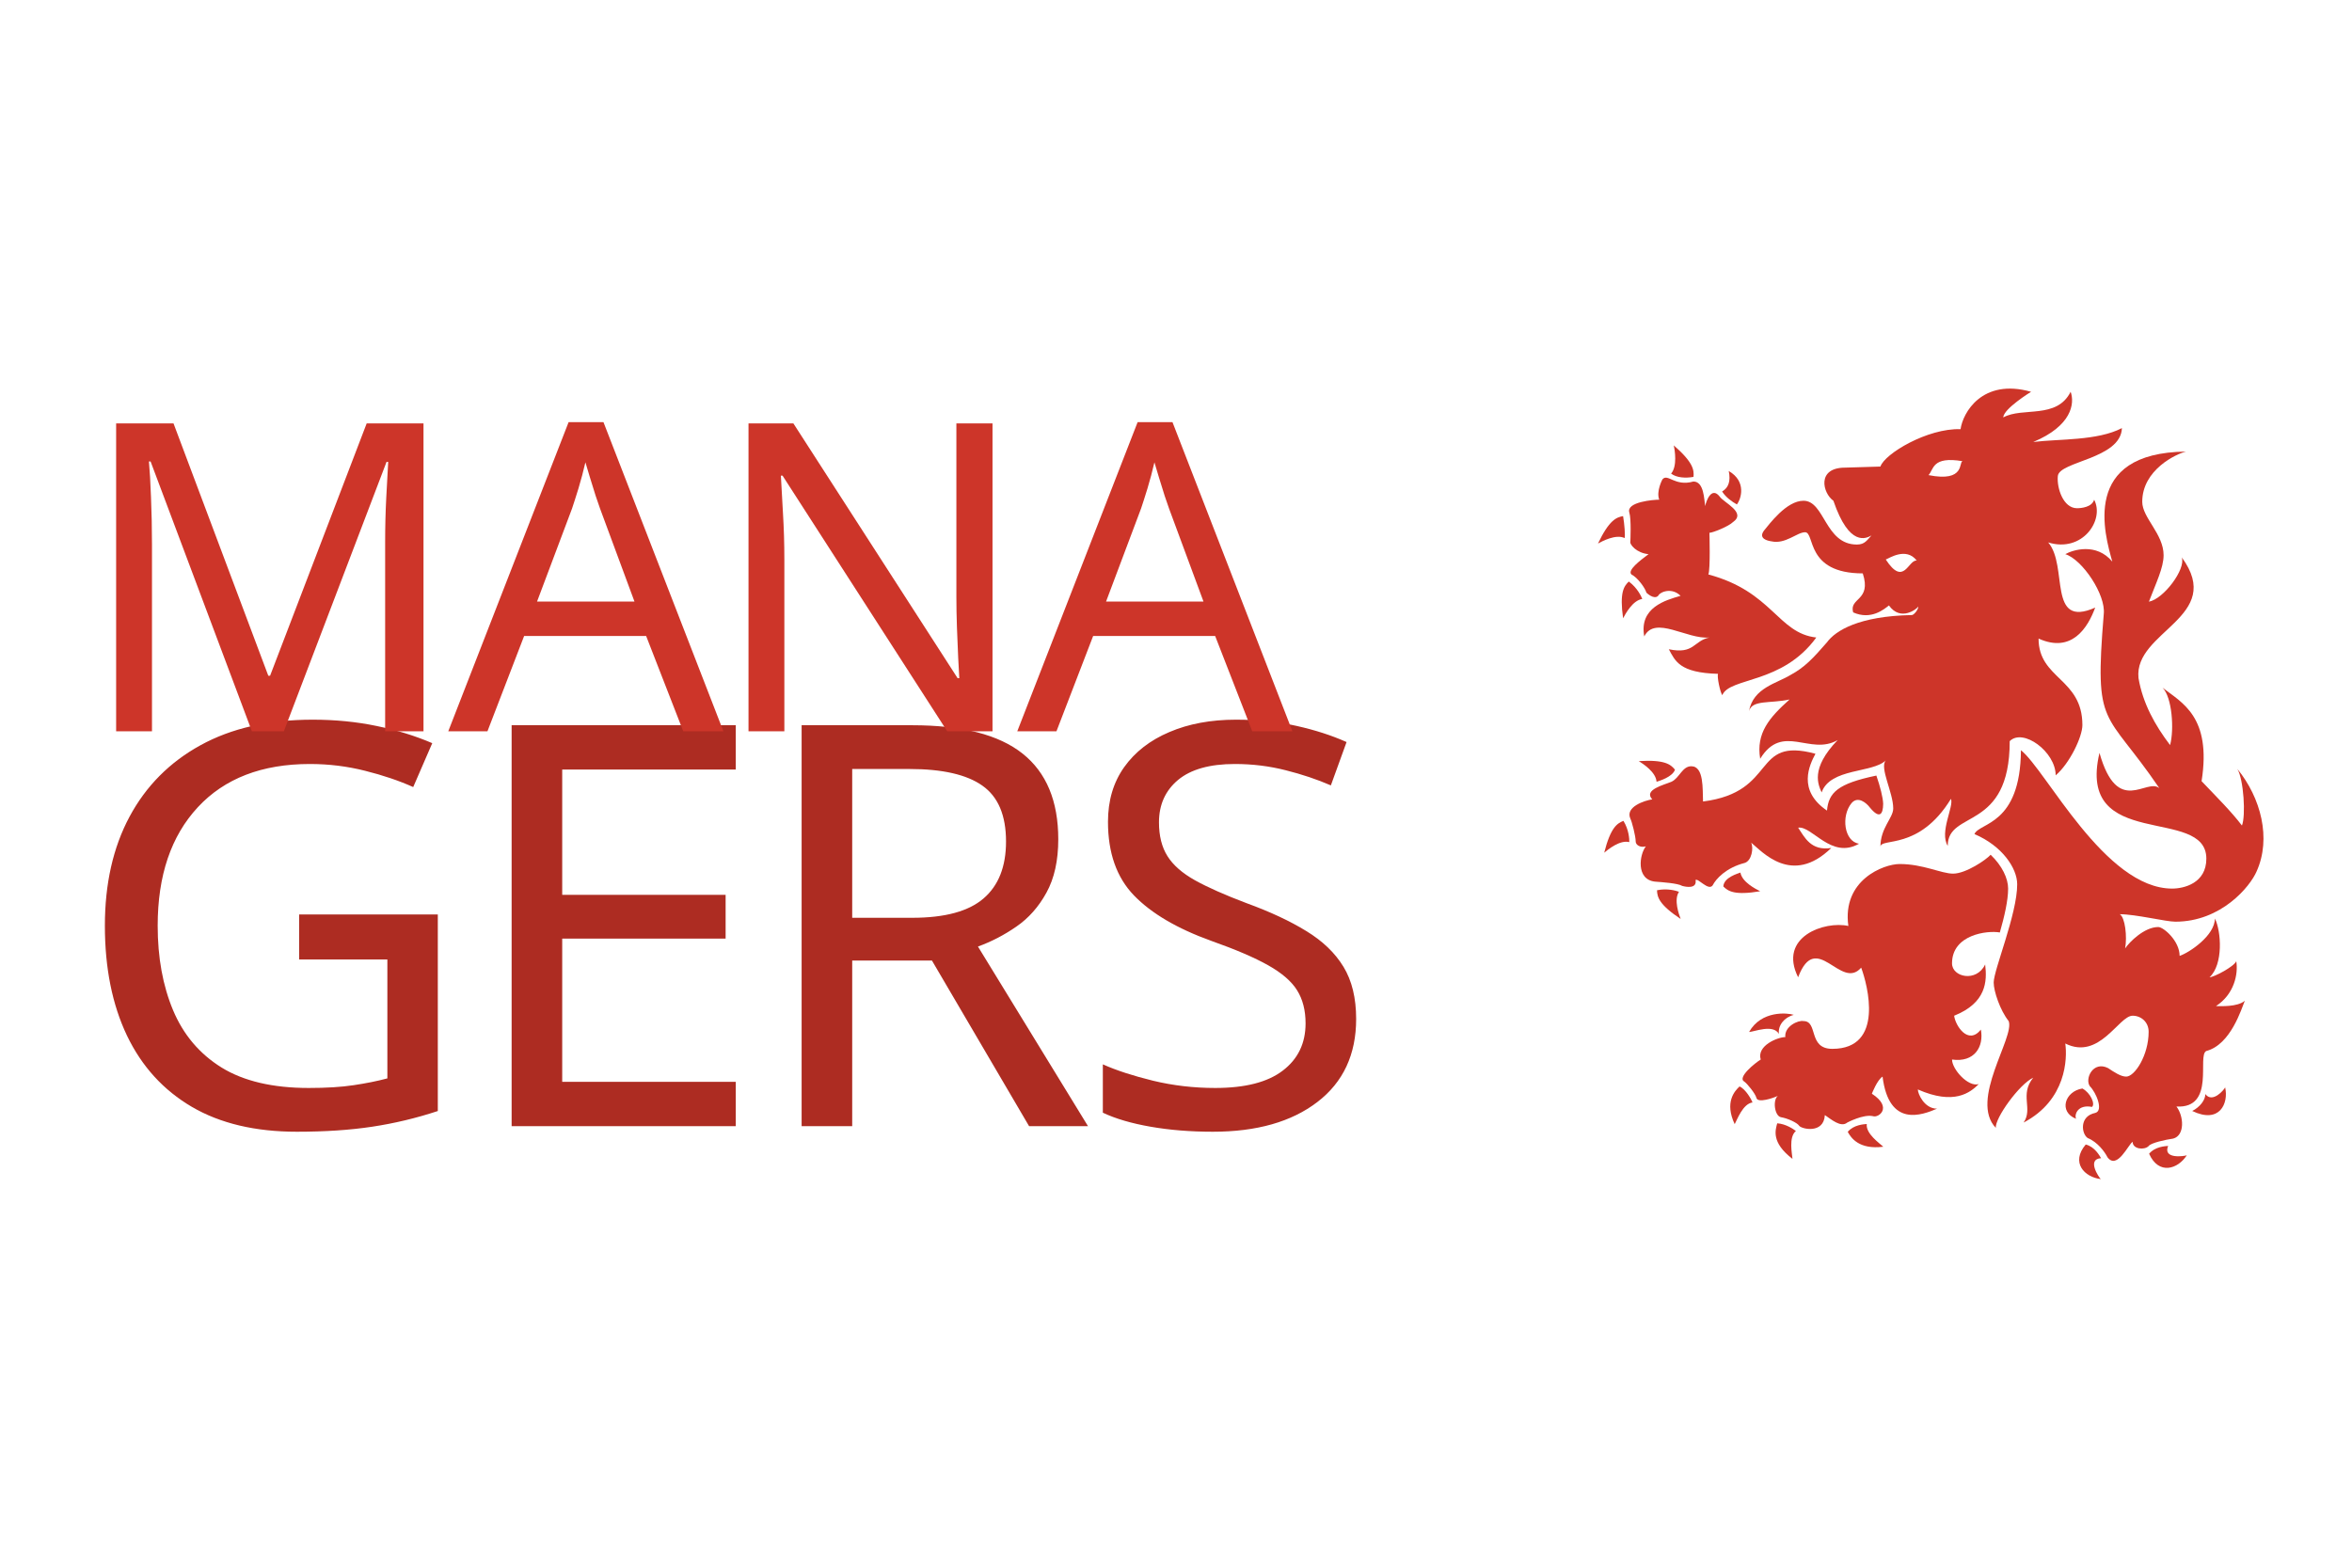
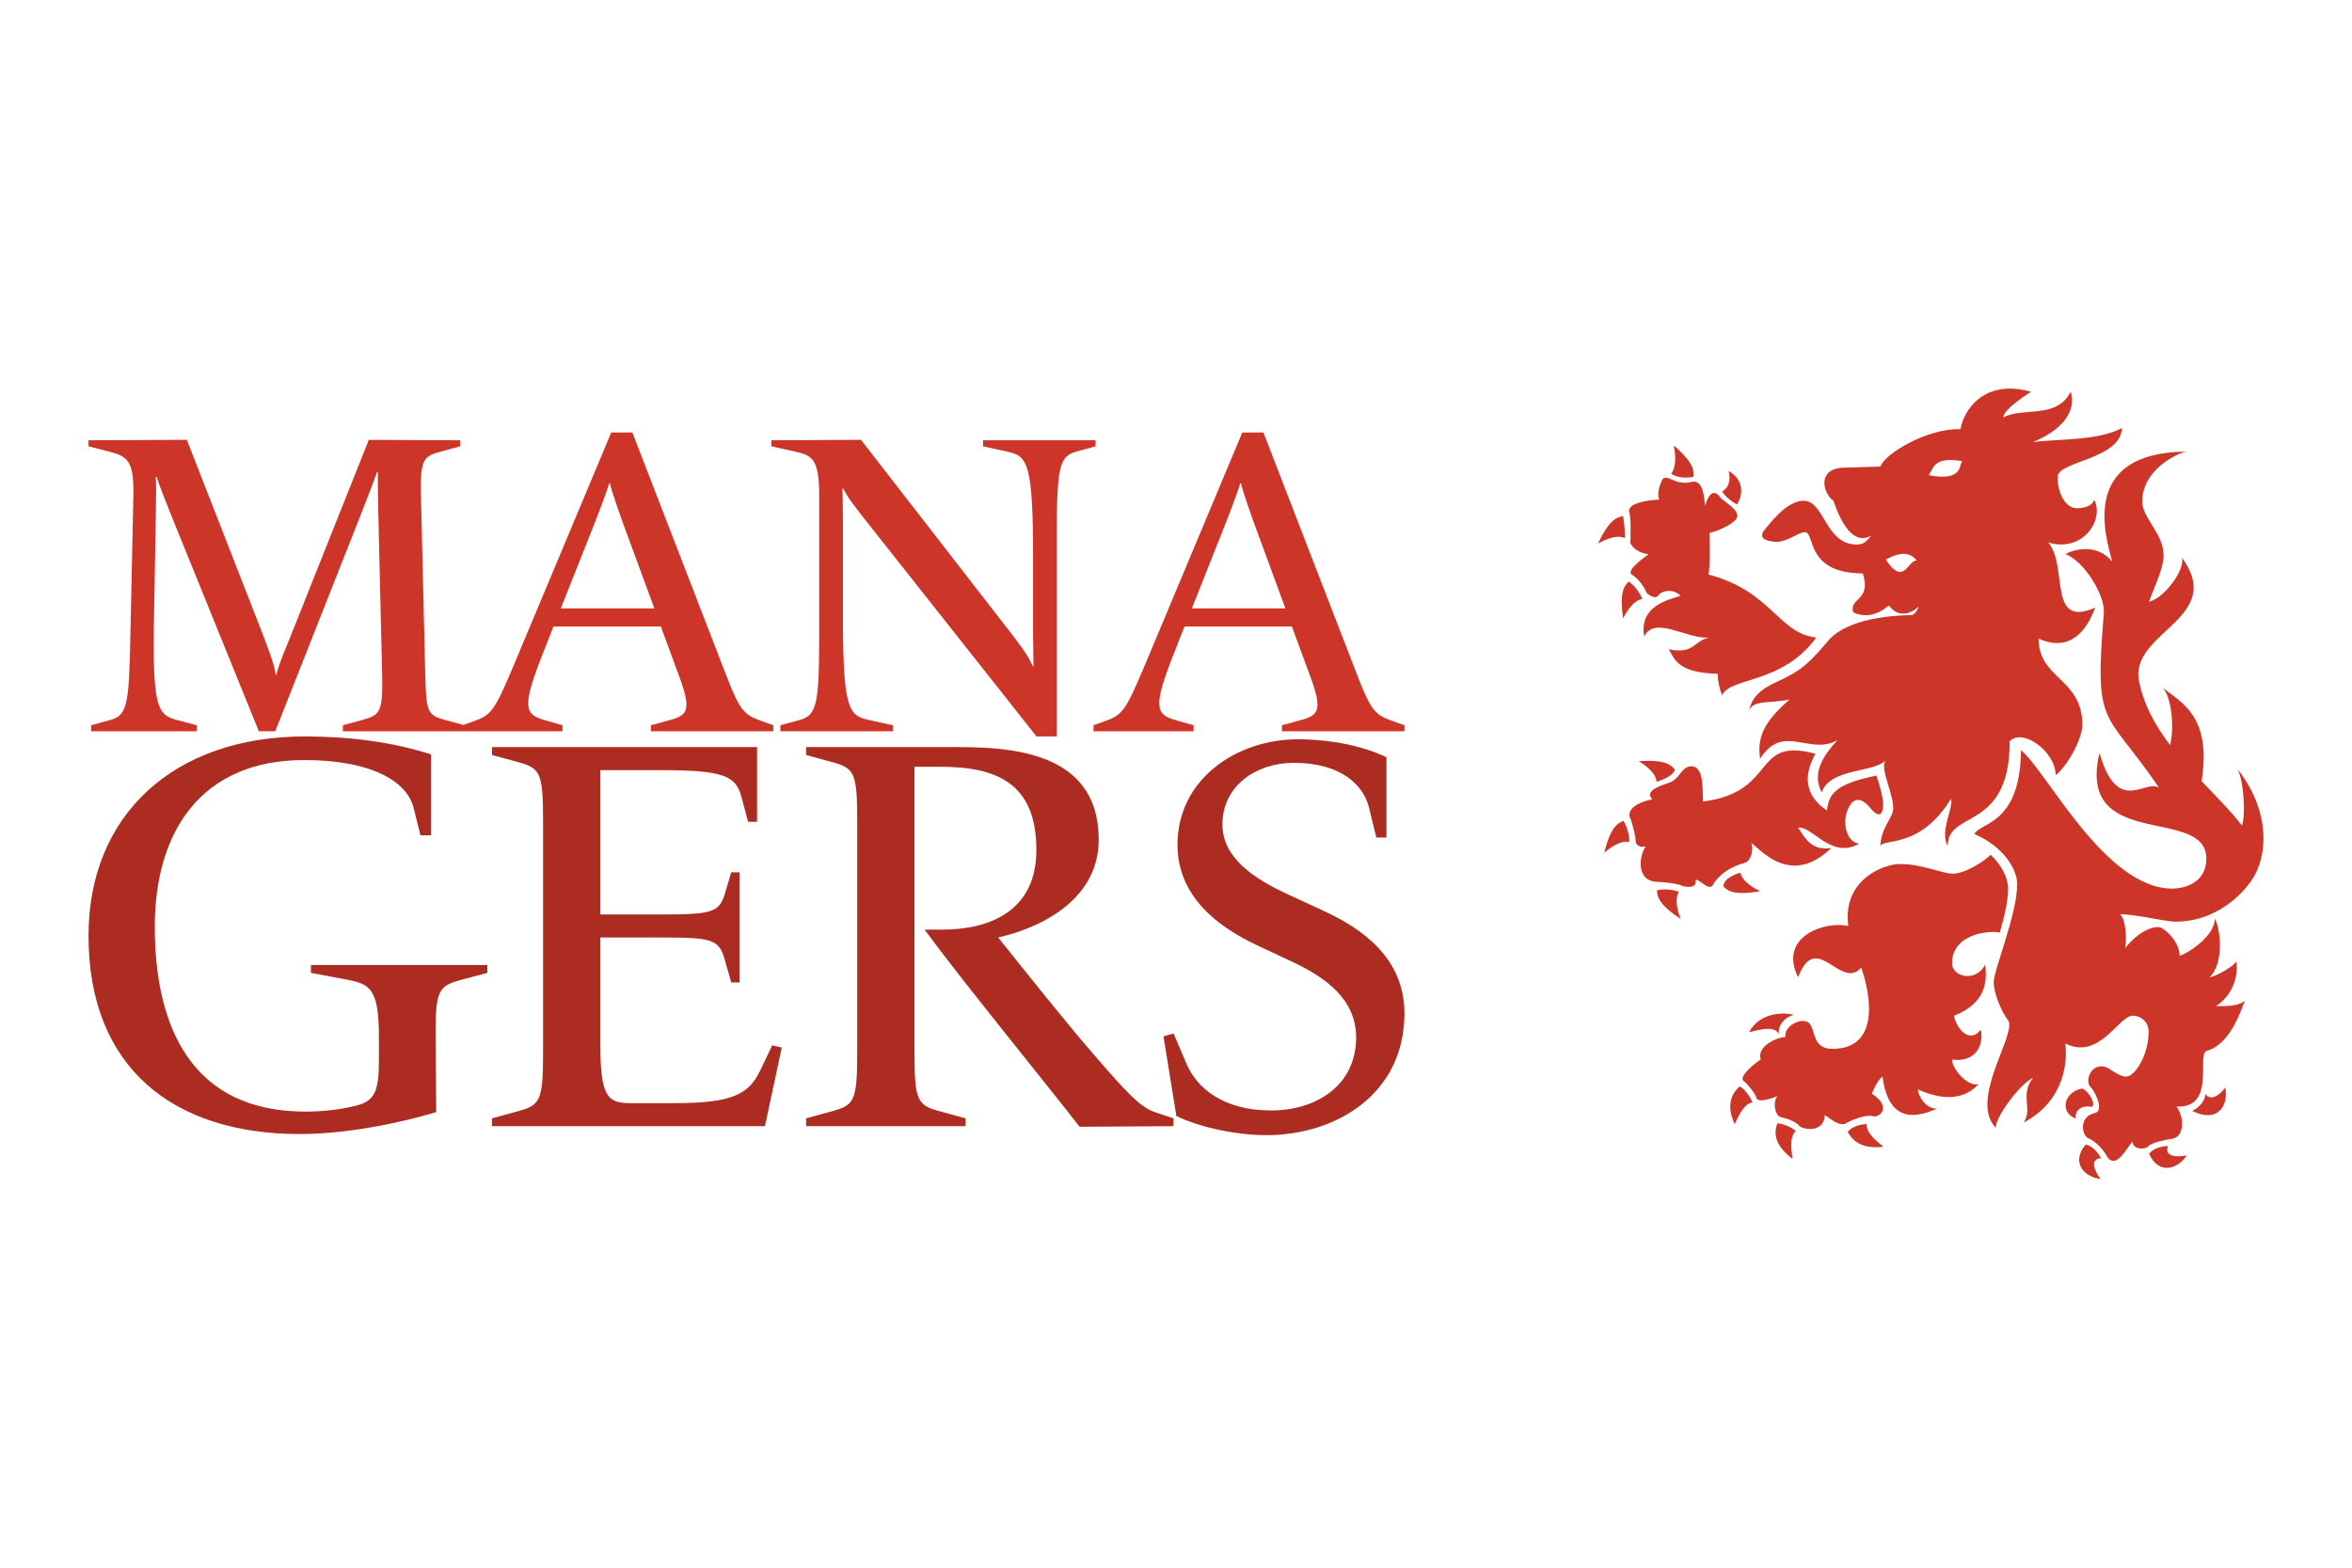
<svg xmlns="http://www.w3.org/2000/svg" width="1500" height="1000" viewBox="0 0 396.875 264.583" version="1.1" id="svg1">
  <defs id="defs1" />
  <g id="layer1">
    <g id="g1" transform="translate(-1.537188,8.992416)">
      <g id="g4">
        <g id="g2" transform="matrix(1.627496,0,0,1.627496,-45.903,103.628)" style="stroke-width:0.614">
          <g id="g3" transform="matrix(0.9220283,0,0,0.9220283,2.540561,6.502477)" style="stroke-width:0.666">
-             <text xml:space="preserve" style="font-style:normal;font-variant:normal;font-weight:normal;font-stretch:normal;font-size:63.161px;line-height:1.1;font-family:'LeMonde Livre';-inkscape-font-specification:'LeMonde Livre';letter-spacing:-2.51px;fill:#ad2c22;fill-opacity:1;stroke-width:1;stroke-linecap:round" x="36.792" y="-24.917" id="text1">
-               <tspan id="tspan1" style="fill:#ad2c22;fill-opacity:1;stroke-width:1" x="36.792" y="-24.917" />
-               <tspan style="fill:#ad2c22;fill-opacity:1;stroke-width:1" x="36.792" y="44.56" id="tspan3">GERS</tspan>
-             </text>
-             <text xml:space="preserve" style="font-size:48.487px;line-height:1.1;font-family:'LeMonde Livre';-inkscape-font-specification:'LeMonde Livre';letter-spacing:-1.927px;fill:#cd3529;stroke-width:1;stroke-linecap:round" x="37.213" y="0.144" id="text4">
-               <tspan id="tspan4" style="stroke-width:1" x="37.213" y="0.144">MANA</tspan>
-             </text>
+             <g id="text1" style="font-size:63.161px;font-family:'LeMonde Livre';-inkscape-font-specification:'LeMonde Livre';letter-spacing:-2.51px;fill:#ad2c22;stroke-width:1;stroke-linecap:round" aria-label="&#10;GERS">
+               <path d="M 83.657,27.317 V 26.433 H 63.824 v 0.884 l 4.042,0.758 c 2.653,0.505 3.6,1.074 3.6,6.506 v 2.653 c 0,3.474 -0.505,4.548 -2.716,5.053 -1.832,0.442 -3.726,0.632 -5.558,0.632 -12.695,0 -16.927,-9.411 -16.927,-20.78 0,-10.737 5.242,-18.759 16.801,-18.759 7.327,0 11.558,2.274 12.316,5.432 l 0.758,3.032 h 1.2 V 2.747 C 72.793,1.295 67.993,0.726 63.13,0.726 c -14.653,0 -24.317,8.779 -24.317,22.422 0,14.843 9.537,22.296 23.748,22.296 5.179,0 11.116,-1.2 15.348,-2.463 l -0.063,-8.4 c -0.063,-5.432 0.379,-5.811 2.969,-6.506 z" id="path1" />
+               <path d="m 116.769,35.717 -1.074,-0.253 -1.39,2.905 c -1.263,2.59 -3.095,3.6 -9.6,3.6 h -4.863 c -2.59,0 -3.474,-0.568 -3.474,-6.506 V 23.338 h 6.695 c 5.811,0 6.632,0.189 7.263,2.4 l 0.758,2.653 h 0.947 V 16.011 h -0.947 l -0.695,2.337 c -0.632,2.211 -1.516,2.4 -7.327,2.4 H 96.368 V 4.516 h 6.758 c 7.074,0 8.464,0.632 9.095,2.969 l 0.758,2.842 h 1.011 V 1.926 H 84.178 v 0.884 l 2.779,0.758 c 2.59,0.695 2.969,1.074 2.969,6.506 v 26.338 c 0,5.432 -0.379,5.811 -2.969,6.506 l -2.779,0.758 v 0.884 h 30.696 z m 44.039,8.842 v -0.884 l -2.084,-0.695 c -1.705,-0.568 -3.348,-2.4 -6.948,-6.569 -3.284,-3.79 -7.327,-8.906 -10.674,-13.074 5.748,-1.326 11.306,-4.8 11.306,-10.99 0,-9.095 -8.211,-10.421 -15.474,-10.421 h -17.432 v 0.884 l 2.779,0.758 c 2.59,0.695 2.969,1.074 2.969,6.506 v 26.338 c 0,5.432 -0.379,5.811 -2.969,6.506 l -2.779,0.758 v 0.884 h 17.938 v -0.884 l -2.779,-0.758 c -2.59,-0.695 -2.969,-1.074 -2.969,-6.506 V 4.137 h 2.905 c 6.316,0 10.8,1.832 10.8,9.348 0,6.885 -5.242,8.969 -10.611,8.969 h -1.958 c 3.916,5.369 13.453,17.053 17.432,22.169 z m 25.975,-12.695 c 0,-6.127 -4.611,-9.474 -9.158,-11.558 l -4.105,-1.895 c -3.663,-1.705 -7.2,-4.042 -7.2,-7.769 0,-4.421 3.853,-6.948 8.021,-6.948 5.495,0 7.895,2.653 8.464,5.053 l 0.821,3.348 h 1.137 V 3.063 c -3.853,-1.832 -8.274,-2.021 -9.916,-2.021 -6.948,0 -13.58,4.484 -13.58,11.874 0,5.684 4.358,9.158 8.969,11.306 l 4.169,1.958 c 3.411,1.642 6.948,4.042 6.948,8.4 0,5.495 -4.611,8.211 -9.537,8.211 -5.369,0 -8.337,-2.463 -9.537,-5.242 l -1.453,-3.411 -1.137,0.316 1.453,8.969 c 2.779,1.326 6.885,2.147 10.106,2.147 7.832,0 15.538,-4.611 15.538,-13.706 z" id="path2" />
+             </g>
+             <path d="m 80.609,-31.905 v -0.679 l -10.279,-0.048 -8.534,21.431 c -0.63,1.6 -1.697,4.024 -1.843,4.994 h -0.097 c -0.097,-1.164 -1.115,-3.637 -1.6,-4.946 l -8.388,-21.48 -11.055,0.048 v 0.679 l 2.279,0.582 c 1.988,0.533 2.861,0.873 2.764,4.994 l -0.339,15.855 c -0.145,7.806 -0.388,8.825 -2.279,9.358 l -2.133,0.582 v 0.679 h 11.879 V -0.534 L 48.607,-1.165 C 46.522,-1.747 45.989,-2.765 46.183,-12.899 l 0.194,-11.152 c 0.048,-2.182 0.048,-3.976 0,-4.412 h 0.097 c 0.339,1.115 1.018,2.715 1.6,4.218 L 57.965,0.144 H 59.808 L 69.651,-24.778 c 0.63,-1.6 1.261,-3.297 1.6,-4.218 h 0.097 c 0,1.358 0,2.667 0.048,4.412 l 0.436,18.474 c 0.097,4.17 -0.291,4.461 -2.279,4.994 l -2.133,0.582 V 0.144 H 81.093 V -0.534 L 78.96,-1.116 C 76.972,-1.65 76.778,-1.941 76.681,-6.11 L 76.196,-26.329 c -0.097,-4.17 0.291,-4.461 2.279,-4.994 z M 115.822,0.144 v -0.679 l -1.358,-0.485 c -1.891,-0.679 -2.376,-1.067 -3.927,-5.091 L 99.967,-33.457 H 97.591 L 86.585,-7.177 c -2.085,4.946 -2.473,5.479 -4.364,6.158 l -1.358,0.485 v 0.679 h 11.249 v -0.679 l -2.036,-0.582 c -2.182,-0.63 -2.57,-1.406 -0.242,-7.322 l 1.261,-3.2 h 12.073 l 2.036,5.528 c 1.455,3.879 0.97,4.461 -1.018,4.994 l -2.133,0.582 V 0.144 Z M 102.44,-13.674 H 91.918 l 3.927,-9.891 c 0,0 1.358,-3.491 1.503,-4.17 h 0.097 c 0.145,0.776 1.358,4.17 1.358,4.17 z m 49.615,-18.231 v -0.679 h -12.655 v 0.679 l 2.861,0.63 c 2.133,0.485 2.764,1.358 2.764,11.734 v 8.873 c 0,0.582 0.049,2.279 0.049,3.491 h -0.097 c -0.388,-1.067 -1.6,-2.667 -2.861,-4.267 l -16.437,-21.189 -10.085,0.048 v 0.679 l 2.618,0.582 c 1.988,0.436 2.764,0.824 2.764,4.994 v 15.855 c 0,7.806 -0.339,8.825 -2.23,9.358 l -2.133,0.582 v 0.679 h 12.655 v -0.679 l -2.861,-0.63 c -2.133,-0.485 -2.764,-1.358 -2.764,-11.734 v -11.346 c 0,-0.921 -0.049,-2.327 -0.049,-2.909 h 0.097 c 0.436,0.97 1.406,2.182 2.861,4.024 l 18.861,23.856 h 2.279 V -21.966 c 0,-7.806 0.339,-8.825 2.23,-9.358 z m 34.729,32.05 v -0.679 l -1.358,-0.485 c -1.891,-0.679 -2.376,-1.067 -3.927,-5.091 L 170.929,-33.457 h -2.376 l -11.007,26.28 c -2.085,4.946 -2.473,5.479 -4.364,6.158 l -1.358,0.485 v 0.679 h 11.249 v -0.679 l -2.036,-0.582 c -2.182,-0.63 -2.57,-1.406 -0.242,-7.322 l 1.261,-3.2 h 12.073 l 2.036,5.528 c 1.455,3.879 0.97,4.461 -1.018,4.994 l -2.133,0.582 V 0.144 Z M 173.401,-13.674 h -10.522 l 3.927,-9.891 c 0,0 1.358,-3.491 1.503,-4.17 h 0.097 c 0.145,0.776 1.358,4.17 1.358,4.17 z" id="text4" style="-inkscape-font-specification:'LeMonde Livre';fill:#cd3529;stroke-width:1;stroke-linecap:round" aria-label="MANA" />
          </g>
        </g>
        <g fill-rule="evenodd" clip-rule="evenodd" id="g46" transform="matrix(1.100274,0,0,1.100274,220.7293,18.51153)" style="stroke-width:3.119">
          <path d="m 89.589,98.285 c -0.035,-0.955 -0.45,-2.605 -1.042,-4.316 -5.9,1.229 -7.327,2.586 -7.573,5.371 -4.59,-3.113 -2.684,-7.005 -1.769,-8.717 -9.867,-2.673 -5.688,5.85 -17.242,7.324 -0.082,-1.885 0.163,-5.408 -1.803,-5.408 -1.394,0 -1.803,1.801 -3.032,2.375 -1.147,0.491 -4.344,1.229 -2.951,2.704 -1.147,0.164 -4.179,1.146 -3.359,2.949 0.246,0.494 0.819,2.705 0.819,3.525 0,0.49 0.656,0.982 1.557,0.736 -0.982,1.229 -1.557,5.08 1.394,5.408 1.065,0.082 3.523,0.246 4.179,0.656 0.574,0.164 2.294,0.49 2.049,-0.902 0.41,-0.326 1.967,1.721 2.623,0.82 0.491,-0.984 2.048,-2.705 4.917,-3.443 1.065,-0.326 1.394,-2.293 0.983,-3.113 1.638,1.312 6.227,6.721 12.29,0.82 -3.113,0.492 -4.096,-1.639 -5.079,-3.113 2.131,-0.328 5.079,4.916 9.341,2.459 -2.294,-0.328 -2.786,-4.262 -1.147,-6.229 0.983,-1.146 2.294,0 2.786,0.656 1.473,1.803 2.047,1.149 2.059,-0.562 z" fill="#cc222d" id="path34" style="fill:#cd3529;fill-opacity:1;stroke-width:3.119" />
          <path d="m 64.913,81.64 c 1.147,-2.786 9.177,-1.639 14.421,-8.849 -5.899,-0.656 -6.719,-7.047 -16.552,-9.669 0.328,-0.819 0.163,-6.392 0.163,-6.392 0.493,0 2.95,-0.983 3.606,-1.64 2.131,-1.475 -1.434,-2.99 -2.048,-3.933 -1.23,-1.558 -2.049,0.655 -2.212,1.476 -0.165,-0.984 -0.165,-3.771 -1.803,-3.771 -2.868,0.821 -3.934,-1.31 -4.752,-0.326 0,0 -0.983,1.802 -0.492,3.113 -0.819,0 -5.081,0.328 -4.588,1.966 0.327,0.983 0.163,4.425 0.163,4.425 -0.163,0.491 0.984,1.803 2.786,1.967 -1.311,0.983 -3.276,2.458 -2.622,3.114 0.983,0.491 2.13,2.131 2.293,2.785 0,0 1.148,1.147 1.803,0.492 0.328,-0.655 2.131,-1.311 3.442,0 -2.295,0.656 -6.393,1.803 -5.572,6.228 1.639,-3.278 6.555,0.492 9.996,0.165 -2.458,0.491 -2.294,2.623 -6.227,1.802 0.983,1.803 1.639,3.606 7.539,3.77 -0.165,0.491 0.328,2.786 0.656,3.277 z m 38.675,21.305 c 0.738,-1.803 7.049,-1.311 7.131,-12.865 3.852,3.031 12.865,21.224 23.189,21.224 1.803,0 5.244,-0.82 5.244,-4.59 0,-8.193 -19.994,-0.982 -16.389,-16.225 2.785,9.834 7.211,3.769 9.178,5.409 -8.357,-12.292 -9.996,-8.85 -8.521,-26.714 0.328,-2.95 -3.277,-8.359 -5.9,-9.178 1.146,-0.655 4.754,-1.802 7.211,1.146 -1.146,-4.097 -4.916,-16.715 11.309,-16.88 -1.475,0.328 -6.719,2.787 -6.719,7.703 0,2.458 3.275,4.917 3.275,8.194 0,1.922 -1.164,4.265 -2.252,7.125 2.252,-0.405 5.695,-4.994 5.039,-6.797 6.721,9.177 -7.375,11.308 -6.637,18.505 0.648,3.861 2.523,7.24 4.846,10.291 0.645,-2.41 0.316,-7.328 -1.158,-8.803 2.949,2.294 7.553,4.423 5.988,14.339 2.295,2.41 4.543,4.639 6.189,6.803 0.605,-1.475 0.277,-7.047 -0.705,-8.686 3.604,4.426 5.244,10.653 2.949,15.733 -0.984,2.295 -5.408,7.703 -12.455,7.703 -1.477,0 -6.064,-1.146 -8.523,-1.146 0.82,0.49 1.148,3.439 0.82,5.244 0.656,-0.984 2.949,-3.279 5.08,-3.279 0.818,0 3.277,2.131 3.277,4.426 1.477,-0.492 5.408,-3.115 5.408,-5.736 0.984,1.967 1.311,7.047 -0.818,9.014 0.656,0 3.77,-1.639 4.096,-2.459 0.328,1.967 -0.326,5.082 -3.113,6.883 0.656,0 3.279,0.166 4.426,-0.818 -0.49,1.146 -2.131,6.719 -5.9,7.703 -1.475,0.656 1.475,8.85 -4.588,8.521 1.146,1.477 1.311,4.426 -0.492,4.916 -1.148,0.164 -3.441,0.656 -3.77,1.148 -0.656,0.656 -2.457,0.49 -2.457,-0.656 -0.656,0.41 -2.377,4.344 -3.854,2.377 -0.408,-0.82 -1.514,-2.336 -3.031,-2.949 -0.982,-0.656 -1.311,-3.359 1.146,-3.854 1.312,-0.326 0.166,-3.113 -0.818,-4.096 -0.818,-1.146 0.492,-3.934 2.785,-2.785 0.984,0.654 1.969,1.309 2.787,1.309 1.311,0 3.441,-3.275 3.441,-6.881 0,-1.477 -1.146,-2.459 -2.457,-2.459 -2.131,0 -5.082,6.883 -10.326,4.262 0.328,2.293 0.164,8.686 -6.391,12.125 1.475,-2.129 -0.656,-4.26 1.475,-6.881 -2.131,0.984 -5.9,6.227 -5.736,7.703 -4.098,-4.262 2.949,-13.932 1.967,-16.389 -1.312,-1.641 -2.295,-4.59 -2.295,-5.9 0,-1.967 3.605,-10.488 3.605,-15.078 10e-4,-2.458 -2.294,-5.897 -6.556,-7.702 z" fill="#cd3529" id="path36" style="stroke-width:3.119" />
          <path d="m 70.156,143.426 c 0.206,0.82 2.623,0 3.278,-0.328 -0.82,0.656 -0.492,3.115 0.491,3.277 0.984,0.164 2.458,0.818 2.786,1.312 0.328,0.49 3.769,1.311 3.934,-1.641 0.982,0.656 2.458,1.969 3.441,1.146 0,0 2.459,-1.309 3.934,-0.98 0.819,0.326 3.114,-1.312 -0.164,-3.443 0,0 0.819,-2.129 1.64,-2.623 0.982,7.869 6.063,5.9 8.358,4.918 -1.967,0 -2.95,-2.295 -2.95,-2.949 5.571,2.457 8.03,0.49 9.341,-0.818 -1.639,0.49 -4.096,-2.297 -4.096,-3.77 3.439,0.49 4.916,-1.969 4.424,-4.59 -1.967,2.459 -3.932,-0.656 -4.098,-2.131 4.918,-1.967 5.082,-5.244 4.754,-7.867 -1.312,2.787 -5.08,1.967 -5.08,-0.164 0,-4.424 5.408,-5.08 7.332,-4.74 0.693,-2.426 1.271,-4.895 1.271,-6.73 0,-1.557 -0.92,-3.512 -2.68,-5.189 -0.68,0.764 -3.793,2.895 -5.76,2.895 -1.803,0 -4.59,-1.475 -8.195,-1.475 -2.459,0 -8.85,2.457 -7.867,9.504 -3.605,-0.818 -10.816,1.639 -7.703,7.867 2.785,-7.375 6.556,2.131 9.669,-1.475 0.982,2.623 3.604,12.455 -4.425,12.455 -3.77,0 -2.131,-4.26 -4.425,-4.26 -0.819,-0.166 -2.95,0.818 -2.786,2.457 -1.147,0 -4.425,1.312 -3.769,3.443 -0.821,0.49 -3.688,2.785 -2.5,3.398 0.371,0.247 1.681,1.804 1.845,2.501 z m -2.458,-34.58 c -0.409,0.164 -2.541,0.736 -2.622,2.131 0.738,0.736 1.721,1.393 5.654,0.736 -0.656,-0.328 -2.786,-1.393 -3.032,-2.867 z m -9.423,2.949 c -0.411,-0.16 -1.803,-0.572 -3.371,-0.234 0.035,1.043 0.306,2.193 3.626,4.4 -0.255,-0.688 -1.084,-2.92 -0.255,-4.166 z m -7.62,-7.619 c 0.014,-0.441 -0.056,-1.893 -0.896,-3.258 -0.972,0.377 -1.968,1.014 -2.951,4.879 0.563,-0.469 2.397,-1.992 3.847,-1.621 z m 4.178,-9.261 c 0.424,-0.121 2.458,-0.737 2.827,-1.85 -0.657,-0.808 -1.569,-1.562 -5.548,-1.314 0.619,0.394 2.628,1.672 2.721,3.164 z M 52.645,66.879 c -0.154,-0.414 -0.771,-1.727 -2.067,-2.673 -0.754,0.721 -1.433,1.687 -0.874,5.635 0.343,-0.648 1.461,-2.752 2.941,-2.962 z m -2.704,-9.342 c 0.101,-0.429 -0.024,-2.119 -0.239,-3.369 -1.028,0.181 -2.13,0.609 -3.85,4.206 0.644,-0.348 2.74,-1.482 4.089,-0.837 z m 7.125,-9.89 c 0.837,0.643 2.232,0.724 3.435,0.505 0.1,-1.039 -0.02,-2.214 -3.028,-4.832 0.163,0.715 0.574,3.201 -0.407,4.327 z m 7.825,2.746 c 0.554,0.887 1.536,1.584 2.262,1.984 0.646,-0.819 1.529,-3.514 -1.246,-5.128 0.315,1.532 -0.012,2.556 -1.016,3.144 z" fill="#cd3529" id="path38" style="stroke-width:3.119" />
          <path d="m 73.598,133.594 c -0.163,-1.312 0.82,-2.541 2.284,-2.92 -0.99,-0.326 -4.987,-0.688 -6.855,2.625 0.732,-0.004 3.67,-1.264 4.571,0.295 z m -4.043,10.515 c -0.148,-0.416 -1.038,-2.037 -1.99,-2.455 -0.765,0.709 -2.326,2.428 -0.745,5.787 0.352,-0.644 1.251,-3.142 2.735,-3.332 z m 6.649,4.377 c -0.348,-0.271 -1.531,-1.09 -2.863,-1.178 -0.265,1.008 -0.972,2.92 2.34,5.455 -0.047,-0.73 -0.628,-3.322 0.523,-4.277 z m 10.871,-1.07 c -0.44,0.039 -2.004,0.107 -2.917,1.203 0.493,0.918 1.731,2.756 5.452,2.283 -0.532,-0.504 -2.725,-2.002 -2.535,-3.486 z m 46.216,3.361 c -0.439,0.037 -2.004,0.105 -2.916,1.201 1.484,3.328 4.434,2.346 5.779,0.234 -0.361,0.145 -3.72,0.638 -2.863,-1.435 z M 139,142.826 c -0.01,0.928 -0.832,1.992 -2.014,2.592 4.215,2.023 5.605,-1.178 5.049,-3.619 -0.152,0.359 -1.939,2.486 -3.035,1.027 z m -15.992,9.834 c -0.229,-0.379 -0.969,-1.758 -2.354,-2.1 -2.35,2.785 -0.18,5.014 2.307,5.305 -0.289,-0.263 -2.193,-3.072 0.047,-3.205 z m -1.395,-7.865 c 0.537,-0.428 -0.215,-2.148 -1.471,-2.826 -2.705,0.434 -3.688,3.588 -0.965,4.648 -0.306,-0.609 0.235,-2.252 2.436,-1.822 z M 71.304,56.402 c 0.819,-0.984 3.441,-4.589 6.063,-4.589 3.278,0 3.278,6.719 8.194,6.719 1.229,0 1.557,-0.696 2.233,-1.392 -0.758,0.41 -3.38,1.885 -5.837,-5.327 -1.64,-1.147 -2.624,-5.08 1.801,-5.08 l 5.409,-0.165 c 0.654,-1.966 7.21,-5.9 12.292,-5.735 0.328,-2.459 3.277,-7.867 10.816,-5.735 0,0 -4.262,2.622 -4.262,3.932 2.949,-1.639 8.193,0.328 10.326,-3.932 0.654,1.801 0.164,5.244 -5.736,7.702 3.932,-0.491 9.832,-0.164 13.602,-2.131 -0.162,4.753 -9.67,5.082 -9.832,7.375 -0.166,1.803 0.818,4.916 2.949,4.916 0.656,0 2.295,-0.163 2.623,-1.31 1.639,3.113 -1.803,8.194 -7.047,6.556 3.113,3.604 -0.166,13.274 7.209,9.996 -1.146,3.114 -3.604,7.047 -8.686,4.753 0,6.228 6.721,6.063 6.721,13.275 0,1.803 -1.967,5.9 -4.098,7.703 0,-3.605 -4.998,-7.293 -7.047,-5.246 0,13.932 -9.506,10.489 -9.506,16.063 -1.311,-2.131 0.982,-6.066 0.492,-7.213 -4.917,8.031 -10.817,5.9 -10.817,7.375 0,-2.949 1.966,-4.426 1.966,-5.9 0,-2.457 -2.131,-6.227 -1.147,-7.375 -1.967,1.968 -8.522,1.147 -9.833,4.917 -0.493,-1.148 -1.803,-3.606 2.458,-8.031 -4.261,2.458 -8.441,-2.704 -11.882,2.868 -0.656,-3.934 1.393,-6.31 4.506,-9.096 -2.95,0.656 -5.736,0 -6.227,1.803 0.655,-3.606 4.261,-4.26 6.392,-5.572 2.131,-1.147 3.441,-2.541 5.572,-4.998 1.311,-1.803 4.917,-4.016 12.947,-4.18 0.329,0.083 1.064,-0.82 1.064,-1.311 -0.164,0.328 -2.704,2.376 -4.507,-0.165 -0.738,0.574 -2.728,2.294 -5.489,1.065 -0.656,-2.294 2.867,-1.72 1.474,-5.982 -8.849,0 -7.292,-6.31 -8.849,-6.31 -1.23,0 -3.032,1.884 -5.162,1.393 -0.573,-0.079 -2.046,-0.407 -1.145,-1.636 z M 101.787,45.75 c -4.754,-0.82 -4.426,1.311 -5.245,2.13 5.737,1.147 4.589,-2.13 5.245,-2.13 z M 94.74,60.991 c -1.64,-2.131 -4.262,-0.328 -4.753,-0.165 2.786,4.262 3.441,0 4.753,0.165 z" fill="#cd3529" id="path40" style="stroke-width:3.119" />
        </g>
      </g>
    </g>
  </g>
</svg>
